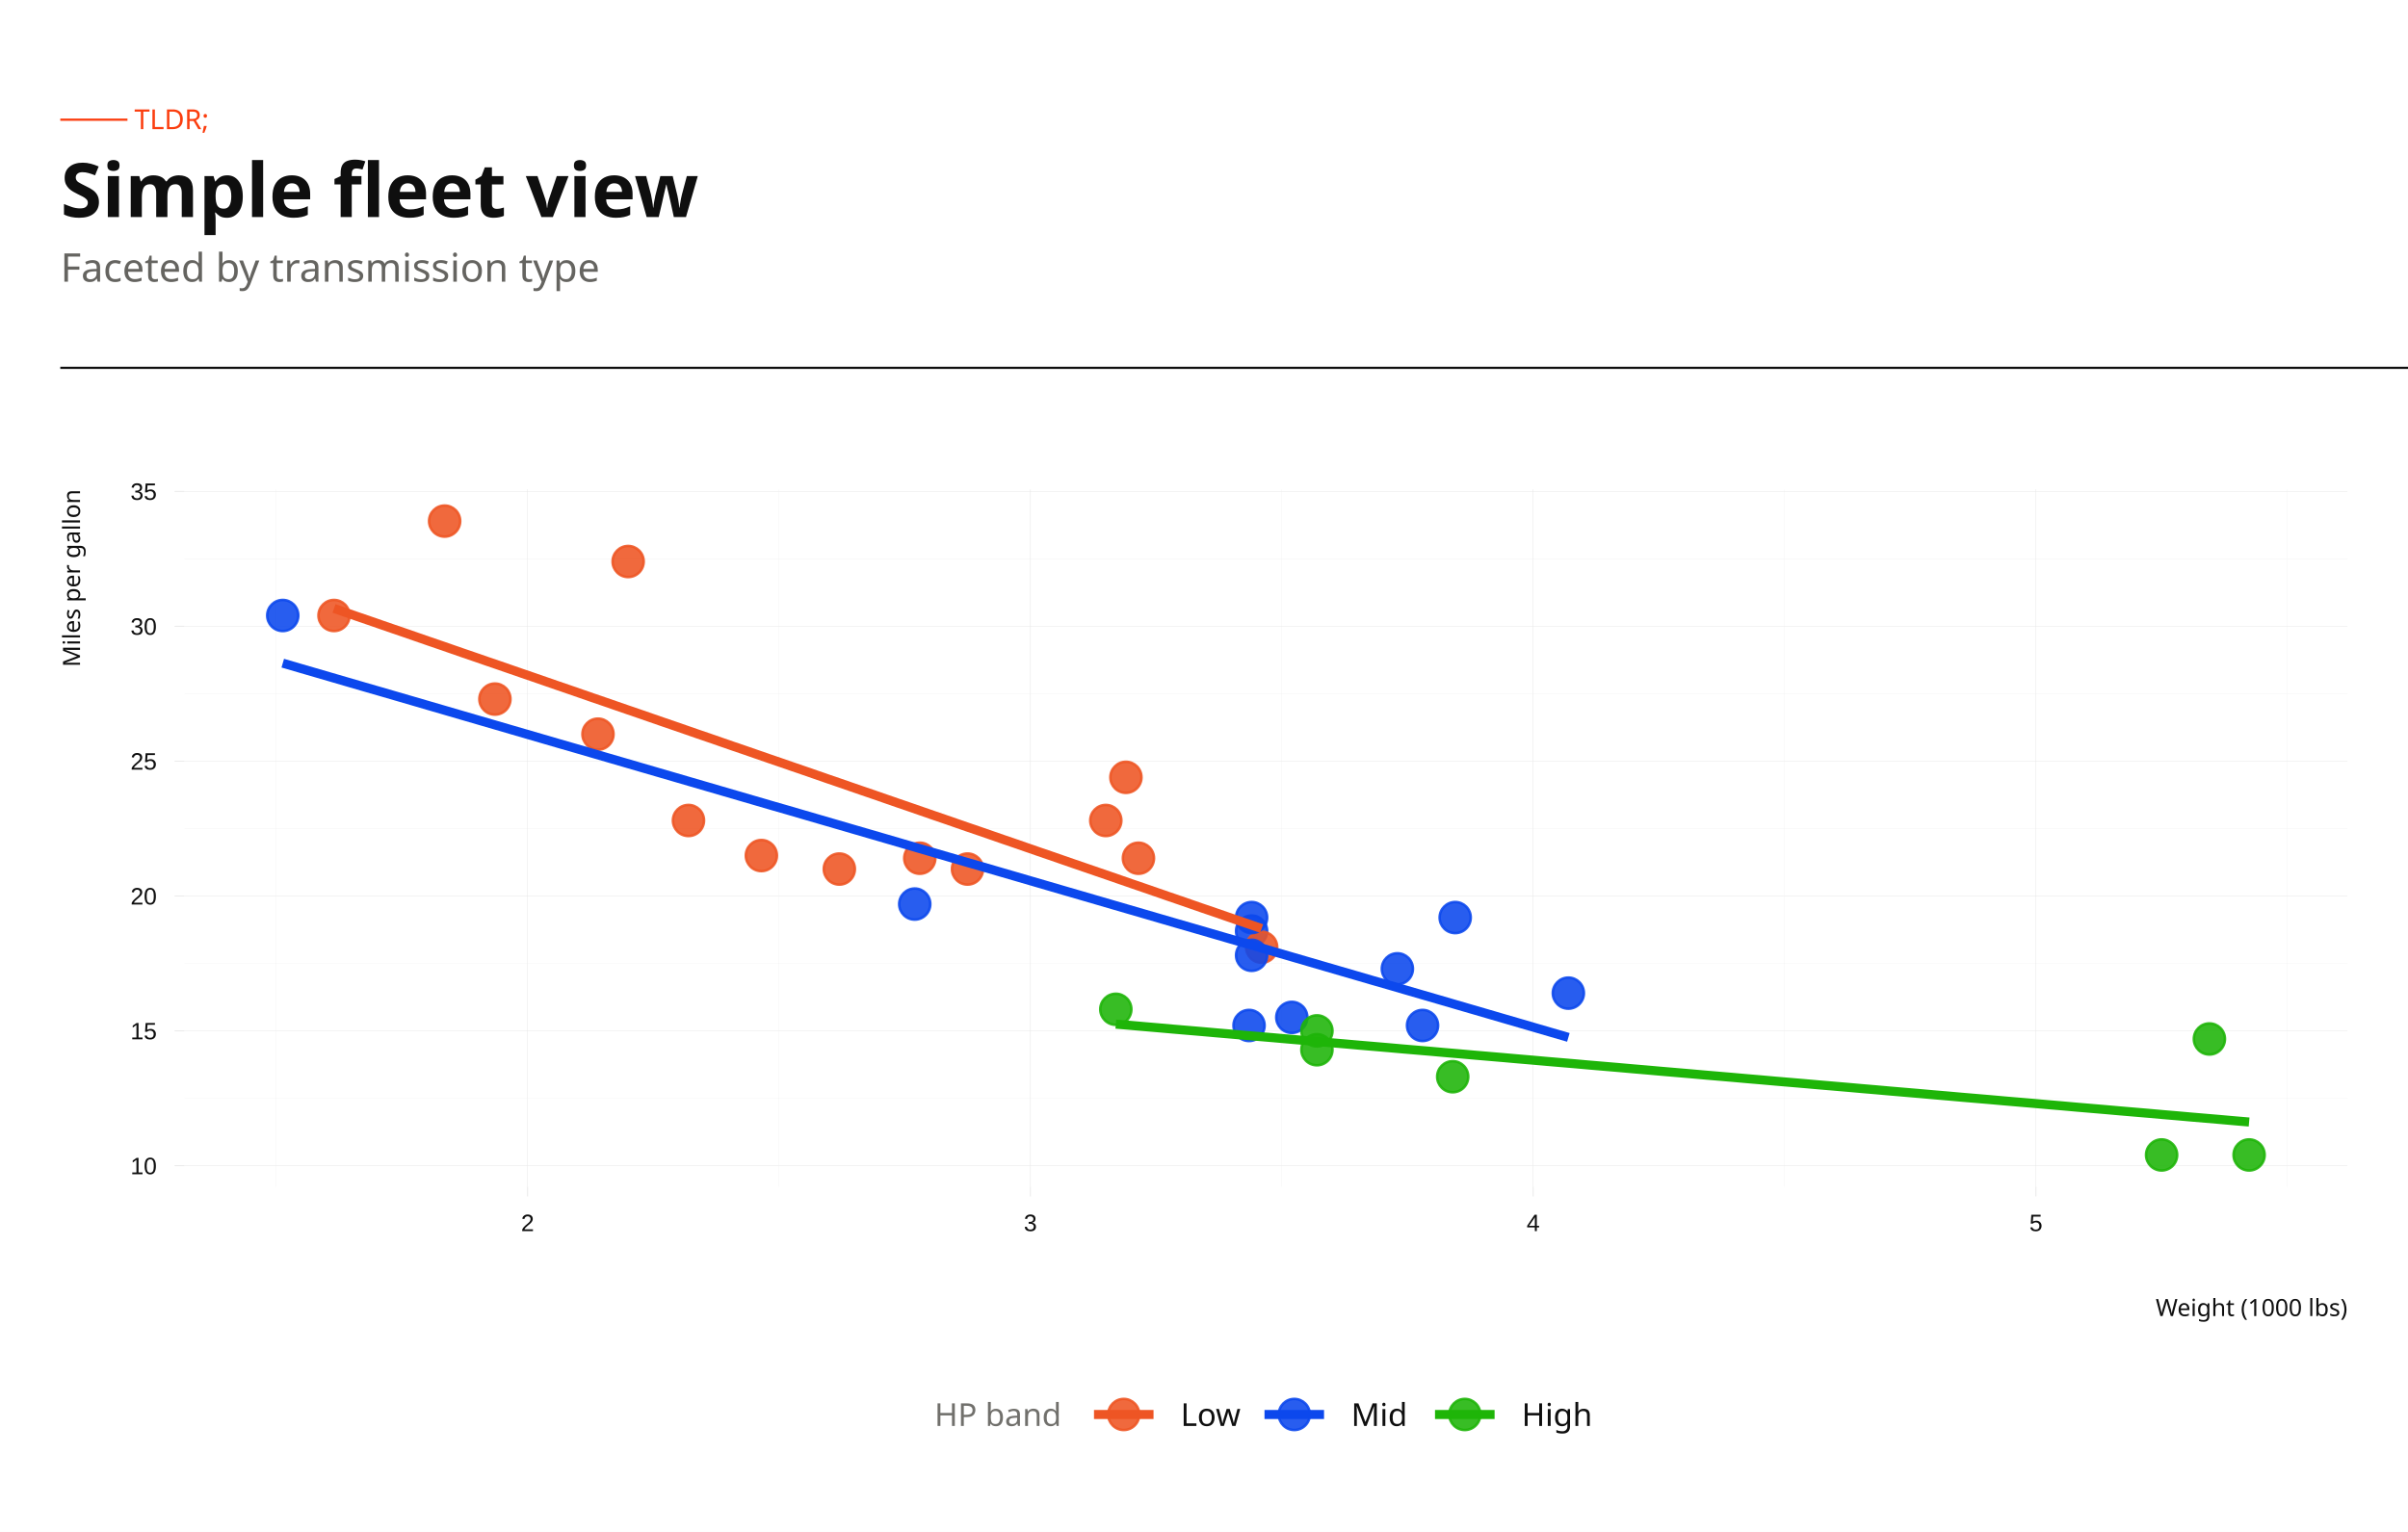
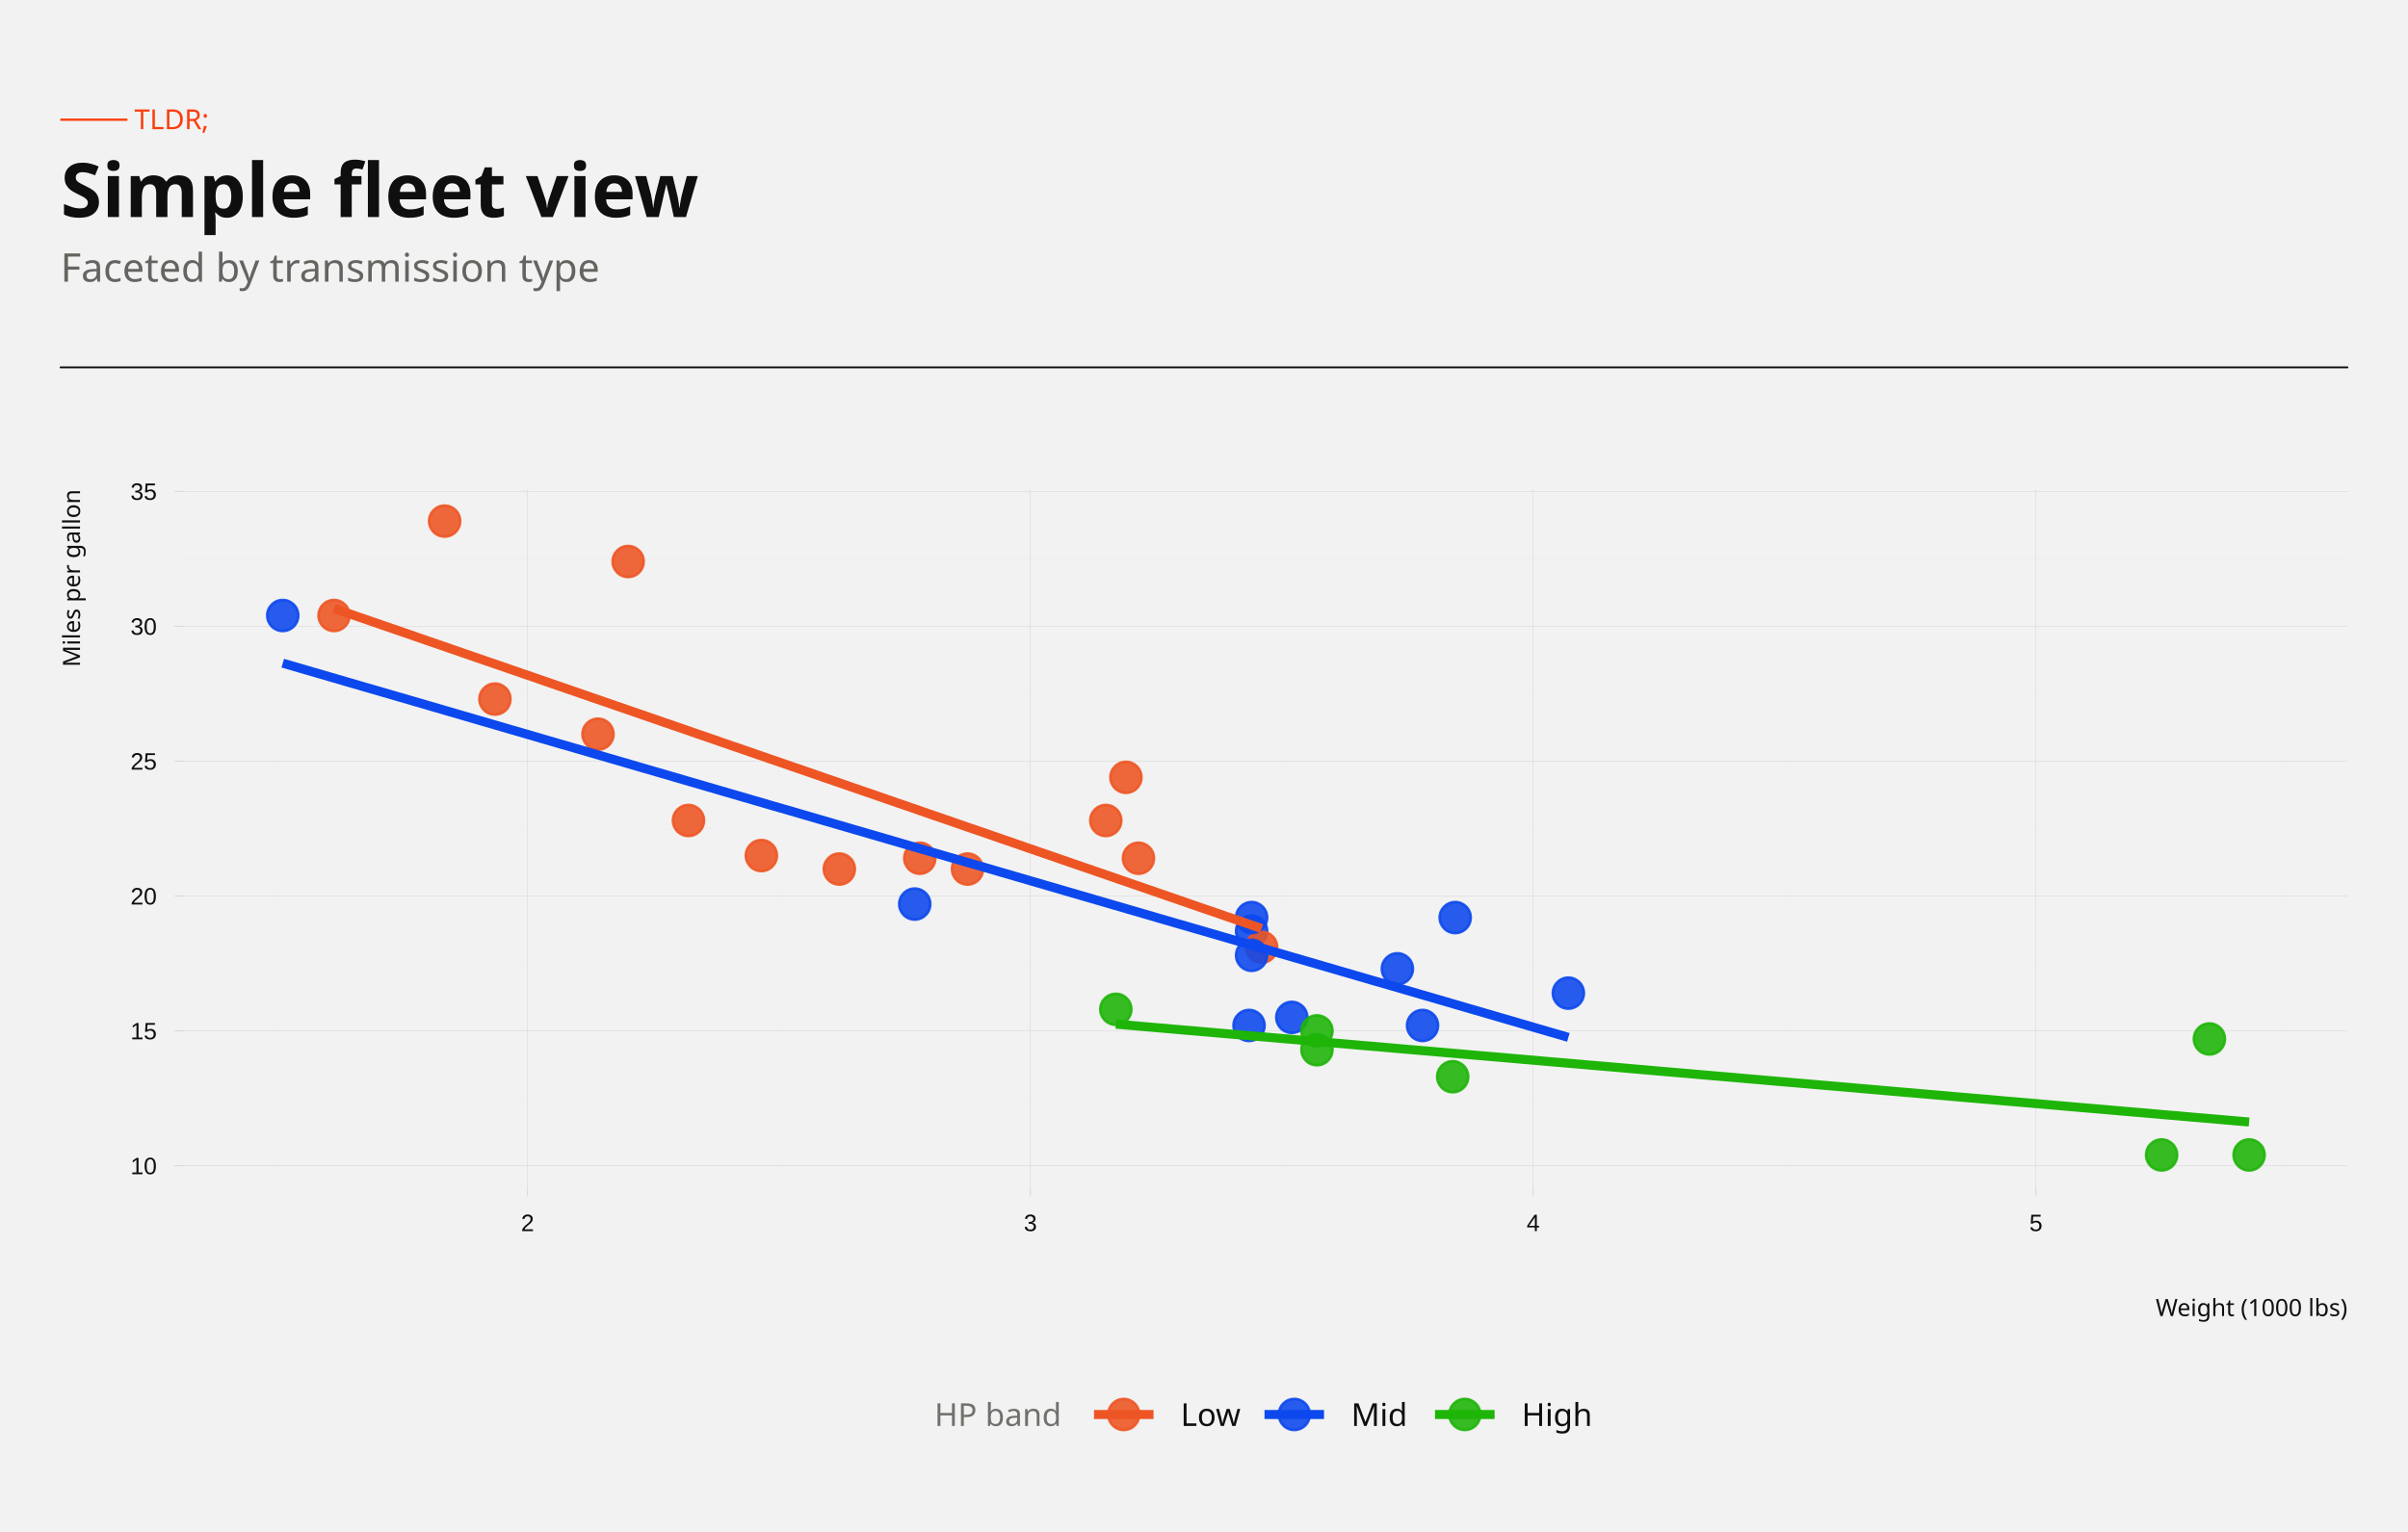
<svg xmlns="http://www.w3.org/2000/svg" width="396.00pt" height="252.00pt" viewBox="0 0 396.00 252.00">
  <g class="svglite">
    <defs>
      <style type="text/css">
    .svglite line, .svglite polyline, .svglite polygon, .svglite path, .svglite rect, .svglite circle {
      fill: none;
      stroke: #000000;
      stroke-linecap: round;
      stroke-linejoin: round;
      stroke-miterlimit: 10.00;
    }
    .svglite text {
      white-space: pre;
    }
    .svglite g.glyphgroup path {
      fill: inherit;
      stroke: none;
    }
  </style>
    </defs>
    <rect width="100%" height="100%" style="stroke: none; fill: none;" />
    <defs>
      <clipPath id="cpMC4wMHwzOTYuMDB8MC4wMHwyNTIuMDA=">
        <rect x="0.00" y="0.00" width="396.00" height="252.00" />
      </clipPath>
    </defs>
    <g clip-path="url(#cpMC4wMHwzOTYuMDB8MC4wMHwyNTIuMDA=)">
-       <rect x="0.00" y="0.00" width="396.00" height="252.00" style="stroke-width: 0.63; stroke: none; fill: #FFFFFF;" />
+       <rect x="0.00" y="0.00" width="396.00" height="252.00" style="stroke-width: 0.63; stroke: none; fill: #F2F2F2;" />
    </g>
    <defs>
      <clipPath id="cpMzAuMzN8Mzg2LjA0fDgwLjUwfDE5NS4yMA==">
        <rect x="30.33" y="80.50" width="355.71" height="114.70" />
      </clipPath>
    </defs>
    <g clip-path="url(#cpMzAuMzN8Mzg2LjA0fDgwLjUwfDE5NS4yMA==)">
-       <rect x="30.33" y="80.50" width="355.71" height="114.70" style="stroke-width: 0.63; stroke: none; fill: #FFFFFF;" />
-       <polyline points="30.33,180.67 386.04,180.67 " style="stroke-width: 0.043; stroke: #EEEEEE; stroke-linecap: butt;" />
-       <polyline points="30.33,158.48 386.04,158.48 " style="stroke-width: 0.043; stroke: #EEEEEE; stroke-linecap: butt;" />
-       <polyline points="30.33,136.30 386.04,136.30 " style="stroke-width: 0.043; stroke: #EEEEEE; stroke-linecap: butt;" />
-       <polyline points="30.33,114.11 386.04,114.11 " style="stroke-width: 0.043; stroke: #EEEEEE; stroke-linecap: butt;" />
-       <polyline points="30.33,91.93 386.04,91.93 " style="stroke-width: 0.043; stroke: #EEEEEE; stroke-linecap: butt;" />
-       <polyline points="45.42,195.20 45.42,80.50 " style="stroke-width: 0.043; stroke: #EEEEEE; stroke-linecap: butt;" />
-       <polyline points="128.10,195.20 128.10,80.50 " style="stroke-width: 0.043; stroke: #EEEEEE; stroke-linecap: butt;" />
-       <polyline points="210.79,195.20 210.79,80.50 " style="stroke-width: 0.043; stroke: #EEEEEE; stroke-linecap: butt;" />
-       <polyline points="293.47,195.20 293.47,80.50 " style="stroke-width: 0.043; stroke: #EEEEEE; stroke-linecap: butt;" />
-       <polyline points="376.15,195.20 376.15,80.50 " style="stroke-width: 0.043; stroke: #EEEEEE; stroke-linecap: butt;" />
-       <polyline points="30.33,191.76 386.04,191.76 " style="stroke-width: 0.085; stroke: #E8E8E8; stroke-linecap: butt;" />
-       <polyline points="30.33,169.58 386.04,169.58 " style="stroke-width: 0.085; stroke: #E8E8E8; stroke-linecap: butt;" />
-       <polyline points="30.33,147.39 386.04,147.39 " style="stroke-width: 0.085; stroke: #E8E8E8; stroke-linecap: butt;" />
-       <polyline points="30.33,125.21 386.04,125.21 " style="stroke-width: 0.085; stroke: #E8E8E8; stroke-linecap: butt;" />
-       <polyline points="30.33,103.02 386.04,103.02 " style="stroke-width: 0.085; stroke: #E8E8E8; stroke-linecap: butt;" />
-       <polyline points="30.33,80.84 386.04,80.84 " style="stroke-width: 0.085; stroke: #E8E8E8; stroke-linecap: butt;" />
-       <polyline points="86.76,195.20 86.76,80.50 " style="stroke-width: 0.085; stroke: #E8E8E8; stroke-linecap: butt;" />
-       <polyline points="169.45,195.20 169.45,80.50 " style="stroke-width: 0.085; stroke: #E8E8E8; stroke-linecap: butt;" />
-       <polyline points="252.13,195.20 252.13,80.50 " style="stroke-width: 0.085; stroke: #E8E8E8; stroke-linecap: butt;" />
-       <polyline points="334.81,195.20 334.81,80.50 " style="stroke-width: 0.085; stroke: #E8E8E8; stroke-linecap: butt;" />
+       <rect x="30.33" y="80.50" width="355.71" height="114.70" style="stroke-width: 0.63; stroke: none; fill: #F2F2F2;" />
+       <polyline points="30.33,180.67 386.04,180.67 " style="stroke-width: 0.043; stroke: #EAEAEA; stroke-linecap: butt;" />
+       <polyline points="30.33,158.48 386.04,158.48 " style="stroke-width: 0.043; stroke: #EAEAEA; stroke-linecap: butt;" />
+       <polyline points="30.33,136.30 386.04,136.30 " style="stroke-width: 0.043; stroke: #EAEAEA; stroke-linecap: butt;" />
+       <polyline points="30.33,114.11 386.04,114.11 " style="stroke-width: 0.043; stroke: #EAEAEA; stroke-linecap: butt;" />
+       <polyline points="30.33,91.93 386.04,91.93 " style="stroke-width: 0.043; stroke: #EAEAEA; stroke-linecap: butt;" />
+       <polyline points="45.42,195.20 45.42,80.50 " style="stroke-width: 0.043; stroke: #EAEAEA; stroke-linecap: butt;" />
+       <polyline points="128.10,195.20 128.10,80.50 " style="stroke-width: 0.043; stroke: #EAEAEA; stroke-linecap: butt;" />
+       <polyline points="210.79,195.20 210.79,80.50 " style="stroke-width: 0.043; stroke: #EAEAEA; stroke-linecap: butt;" />
+       <polyline points="293.47,195.20 293.47,80.50 " style="stroke-width: 0.043; stroke: #EAEAEA; stroke-linecap: butt;" />
+       <polyline points="376.15,195.20 376.15,80.50 " style="stroke-width: 0.043; stroke: #EAEAEA; stroke-linecap: butt;" />
+       <polyline points="30.33,191.76 386.04,191.76 " style="stroke-width: 0.085; stroke: #D6D6D6; stroke-linecap: butt;" />
+       <polyline points="30.33,169.58 386.04,169.58 " style="stroke-width: 0.085; stroke: #D6D6D6; stroke-linecap: butt;" />
+       <polyline points="30.33,147.39 386.04,147.39 " style="stroke-width: 0.085; stroke: #D6D6D6; stroke-linecap: butt;" />
+       <polyline points="30.33,125.21 386.04,125.21 " style="stroke-width: 0.085; stroke: #D6D6D6; stroke-linecap: butt;" />
+       <polyline points="30.33,103.02 386.04,103.02 " style="stroke-width: 0.085; stroke: #D6D6D6; stroke-linecap: butt;" />
+       <polyline points="30.33,80.84 386.04,80.84 " style="stroke-width: 0.085; stroke: #D6D6D6; stroke-linecap: butt;" />
+       <polyline points="86.76,195.20 86.76,80.50 " style="stroke-width: 0.085; stroke: #D6D6D6; stroke-linecap: butt;" />
+       <polyline points="169.45,195.20 169.45,80.50 " style="stroke-width: 0.085; stroke: #D6D6D6; stroke-linecap: butt;" />
+       <polyline points="252.13,195.20 252.13,80.50 " style="stroke-width: 0.085; stroke: #D6D6D6; stroke-linecap: butt;" />
+       <polyline points="334.81,195.20 334.81,80.50 " style="stroke-width: 0.085; stroke: #D6D6D6; stroke-linecap: butt;" />
      <circle cx="138.03" cy="142.96" r="2.56" style="stroke-width: 0.42; stroke: #EE5524; stroke-opacity: 0.88; fill: #EE5524; fill-opacity: 0.88;" />
      <circle cx="159.11" cy="142.96" r="2.56" style="stroke-width: 0.42; stroke: #EE5524; stroke-opacity: 0.88; fill: #EE5524; fill-opacity: 0.88;" />
      <circle cx="113.22" cy="134.97" r="2.56" style="stroke-width: 0.42; stroke: #EE5524; stroke-opacity: 0.88; fill: #EE5524; fill-opacity: 0.88;" />
      <circle cx="187.22" cy="141.18" r="2.56" style="stroke-width: 0.42; stroke: #EE5524; stroke-opacity: 0.88; fill: #EE5524; fill-opacity: 0.88;" />
      <circle cx="205.83" cy="153.16" r="2.56" style="stroke-width: 0.42; stroke: #0C48ED; stroke-opacity: 0.88; fill: #0C48ED; fill-opacity: 0.88;" />
      <circle cx="207.48" cy="155.82" r="2.56" style="stroke-width: 0.42; stroke: #EE5524; stroke-opacity: 0.88; fill: #EE5524; fill-opacity: 0.88;" />
      <circle cx="216.57" cy="172.68" r="2.56" style="stroke-width: 0.42; stroke: #1EB508; stroke-opacity: 0.88; fill: #1EB508; fill-opacity: 0.88;" />
      <circle cx="185.16" cy="127.87" r="2.56" style="stroke-width: 0.42; stroke: #EE5524; stroke-opacity: 0.88; fill: #EE5524; fill-opacity: 0.88;" />
      <circle cx="181.85" cy="134.97" r="2.56" style="stroke-width: 0.42; stroke: #EE5524; stroke-opacity: 0.88; fill: #EE5524; fill-opacity: 0.88;" />
      <circle cx="205.83" cy="150.94" r="2.56" style="stroke-width: 0.42; stroke: #0C48ED; stroke-opacity: 0.88; fill: #0C48ED; fill-opacity: 0.88;" />
      <circle cx="205.83" cy="157.15" r="2.56" style="stroke-width: 0.42; stroke: #0C48ED; stroke-opacity: 0.88; fill: #0C48ED; fill-opacity: 0.88;" />
      <circle cx="257.92" cy="163.37" r="2.56" style="stroke-width: 0.42; stroke: #0C48ED; stroke-opacity: 0.88; fill: #0C48ED; fill-opacity: 0.88;" />
      <circle cx="229.80" cy="159.37" r="2.56" style="stroke-width: 0.42; stroke: #0C48ED; stroke-opacity: 0.88; fill: #0C48ED; fill-opacity: 0.88;" />
      <circle cx="233.94" cy="168.69" r="2.56" style="stroke-width: 0.42; stroke: #0C48ED; stroke-opacity: 0.88; fill: #0C48ED; fill-opacity: 0.88;" />
      <circle cx="355.48" cy="189.99" r="2.56" style="stroke-width: 0.42; stroke: #1EB508; stroke-opacity: 0.88; fill: #1EB508; fill-opacity: 0.88;" />
      <circle cx="369.87" cy="189.99" r="2.56" style="stroke-width: 0.42; stroke: #1EB508; stroke-opacity: 0.88; fill: #1EB508; fill-opacity: 0.88;" />
      <circle cx="363.34" cy="170.91" r="2.56" style="stroke-width: 0.42; stroke: #1EB508; stroke-opacity: 0.88; fill: #1EB508; fill-opacity: 0.88;" />
      <circle cx="103.30" cy="92.37" r="2.56" style="stroke-width: 0.42; stroke: #EE5524; stroke-opacity: 0.88; fill: #EE5524; fill-opacity: 0.88;" />
      <circle cx="54.93" cy="101.25" r="2.56" style="stroke-width: 0.42; stroke: #EE5524; stroke-opacity: 0.88; fill: #EE5524; fill-opacity: 0.88;" />
      <circle cx="73.12" cy="85.72" r="2.56" style="stroke-width: 0.42; stroke: #EE5524; stroke-opacity: 0.88; fill: #EE5524; fill-opacity: 0.88;" />
      <circle cx="125.21" cy="140.74" r="2.56" style="stroke-width: 0.42; stroke: #EE5524; stroke-opacity: 0.88; fill: #EE5524; fill-opacity: 0.88;" />
      <circle cx="212.44" cy="167.36" r="2.56" style="stroke-width: 0.42; stroke: #0C48ED; stroke-opacity: 0.88; fill: #0C48ED; fill-opacity: 0.88;" />
      <circle cx="205.41" cy="168.69" r="2.56" style="stroke-width: 0.42; stroke: #0C48ED; stroke-opacity: 0.88; fill: #0C48ED; fill-opacity: 0.88;" />
      <circle cx="238.90" cy="177.12" r="2.56" style="stroke-width: 0.42; stroke: #1EB508; stroke-opacity: 0.88; fill: #1EB508; fill-opacity: 0.88;" />
      <circle cx="239.31" cy="150.94" r="2.56" style="stroke-width: 0.42; stroke: #0C48ED; stroke-opacity: 0.88; fill: #0C48ED; fill-opacity: 0.88;" />
      <circle cx="81.39" cy="115.00" r="2.56" style="stroke-width: 0.42; stroke: #EE5524; stroke-opacity: 0.88; fill: #EE5524; fill-opacity: 0.88;" />
      <circle cx="98.34" cy="120.77" r="2.56" style="stroke-width: 0.42; stroke: #EE5524; stroke-opacity: 0.88; fill: #EE5524; fill-opacity: 0.88;" />
      <circle cx="46.50" cy="101.25" r="2.56" style="stroke-width: 0.42; stroke: #0C48ED; stroke-opacity: 0.88; fill: #0C48ED; fill-opacity: 0.88;" />
      <circle cx="183.50" cy="166.03" r="2.56" style="stroke-width: 0.42; stroke: #1EB508; stroke-opacity: 0.88; fill: #1EB508; fill-opacity: 0.88;" />
      <circle cx="150.43" cy="148.72" r="2.56" style="stroke-width: 0.42; stroke: #0C48ED; stroke-opacity: 0.88; fill: #0C48ED; fill-opacity: 0.88;" />
      <circle cx="216.57" cy="169.58" r="2.56" style="stroke-width: 0.42; stroke: #1EB508; stroke-opacity: 0.88; fill: #1EB508; fill-opacity: 0.88;" />
      <circle cx="151.26" cy="141.18" r="2.56" style="stroke-width: 0.42; stroke: #EE5524; stroke-opacity: 0.88; fill: #EE5524; fill-opacity: 0.88;" />
      <polyline points="54.93,100.09 56.86,100.76 58.79,101.43 60.72,102.09 62.65,102.76 64.59,103.43 66.52,104.09 68.45,104.76 70.38,105.43 72.31,106.09 74.24,106.76 76.17,107.43 78.10,108.09 80.03,108.76 81.96,109.42 83.90,110.09 85.83,110.76 87.76,111.42 89.69,112.09 91.62,112.76 93.55,113.42 95.48,114.09 97.41,114.76 99.34,115.42 101.27,116.09 103.21,116.76 105.14,117.42 107.07,118.09 109.00,118.76 110.93,119.42 112.86,120.09 114.79,120.76 116.72,121.42 118.65,122.09 120.58,122.76 122.52,123.42 124.45,124.09 126.38,124.76 128.31,125.42 130.24,126.09 132.17,126.75 134.10,127.42 136.03,128.09 137.96,128.75 139.89,129.42 141.83,130.09 143.76,130.75 145.69,131.42 147.62,132.09 149.55,132.75 151.48,133.42 153.41,134.09 155.34,134.75 157.27,135.42 159.20,136.09 161.14,136.75 163.07,137.42 165.00,138.09 166.93,138.75 168.86,139.42 170.79,140.09 172.72,140.75 174.65,141.42 176.58,142.09 178.51,142.75 180.45,143.42 182.38,144.08 184.31,144.75 186.24,145.42 188.17,146.08 190.10,146.75 192.03,147.42 193.96,148.08 195.89,148.75 197.82,149.42 199.76,150.08 201.69,150.75 203.62,151.42 205.55,152.08 207.48,152.75 " style="stroke-width: 1.49; stroke: #EE5524; stroke-linecap: butt;" />
      <polyline points="46.50,109.09 49.17,109.87 51.85,110.65 54.53,111.43 57.20,112.21 59.88,112.99 62.55,113.76 65.23,114.54 67.91,115.32 70.58,116.10 73.26,116.88 75.93,117.66 78.61,118.44 81.29,119.22 83.96,120.00 86.64,120.78 89.32,121.56 91.99,122.34 94.67,123.11 97.34,123.89 100.02,124.67 102.70,125.45 105.37,126.23 108.05,127.01 110.73,127.79 113.40,128.57 116.08,129.35 118.75,130.13 121.43,130.91 124.11,131.69 126.78,132.47 129.46,133.24 132.13,134.02 134.81,134.80 137.49,135.58 140.16,136.36 142.84,137.14 145.52,137.92 148.19,138.70 150.87,139.48 153.54,140.26 156.22,141.04 158.90,141.82 161.57,142.59 164.25,143.37 166.93,144.15 169.60,144.93 172.28,145.71 174.95,146.49 177.63,147.27 180.31,148.05 182.98,148.83 185.66,149.61 188.34,150.39 191.01,151.17 193.69,151.95 196.36,152.72 199.04,153.50 201.72,154.28 204.39,155.06 207.07,155.84 209.74,156.62 212.42,157.40 215.10,158.18 217.77,158.96 220.45,159.74 223.13,160.52 225.80,161.30 228.48,162.07 231.15,162.85 233.83,163.63 236.51,164.41 239.18,165.19 241.86,165.97 244.54,166.75 247.21,167.53 249.89,168.31 252.56,169.09 255.24,169.87 257.92,170.65 " style="stroke-width: 1.49; stroke: #0C48ED; stroke-linecap: butt;" />
      <polyline points="183.50,168.47 185.86,168.67 188.22,168.88 190.58,169.08 192.94,169.29 195.30,169.49 197.66,169.69 200.02,169.90 202.37,170.10 204.73,170.31 207.09,170.51 209.45,170.71 211.81,170.92 214.17,171.12 216.53,171.32 218.89,171.53 221.25,171.73 223.61,171.94 225.97,172.14 228.32,172.34 230.68,172.55 233.04,172.75 235.40,172.95 237.76,173.16 240.12,173.36 242.48,173.57 244.84,173.77 247.20,173.97 249.56,174.18 251.91,174.38 254.27,174.59 256.63,174.79 258.99,174.99 261.35,175.20 263.71,175.40 266.07,175.60 268.43,175.81 270.79,176.01 273.15,176.22 275.51,176.42 277.86,176.62 280.22,176.83 282.58,177.03 284.94,177.23 287.30,177.44 289.66,177.64 292.02,177.85 294.38,178.05 296.74,178.25 299.10,178.46 301.46,178.66 303.81,178.86 306.17,179.07 308.53,179.27 310.89,179.48 313.25,179.68 315.61,179.88 317.97,180.09 320.33,180.29 322.69,180.50 325.05,180.70 327.41,180.90 329.76,181.11 332.12,181.31 334.48,181.51 336.84,181.72 339.20,181.92 341.56,182.13 343.92,182.33 346.28,182.53 348.64,182.74 351.00,182.94 353.36,183.14 355.71,183.35 358.07,183.55 360.43,183.76 362.79,183.96 365.15,184.16 367.51,184.37 369.87,184.57 " style="stroke-width: 1.49; stroke: #1EB508; stroke-linecap: butt;" />
    </g>
    <g clip-path="url(#cpMC4wMHwzOTYuMDB8MC4wMHwyNTIuMDA=)">
      <text x="25.79" y="193.16" text-anchor="end" style="font-size: 3.90px;fill: #0F0F0F; font-family: &quot;Arial&quot;;" textLength="4.31px" lengthAdjust="spacingAndGlyphs">10</text>
      <text x="25.79" y="170.97" text-anchor="end" style="font-size: 3.90px;fill: #0F0F0F; font-family: &quot;Arial&quot;;" textLength="4.31px" lengthAdjust="spacingAndGlyphs">15</text>
      <text x="25.79" y="148.79" text-anchor="end" style="font-size: 3.90px;fill: #0F0F0F; font-family: &quot;Arial&quot;;" textLength="4.31px" lengthAdjust="spacingAndGlyphs">20</text>
      <text x="25.79" y="126.60" text-anchor="end" style="font-size: 3.90px;fill: #0F0F0F; font-family: &quot;Arial&quot;;" textLength="4.31px" lengthAdjust="spacingAndGlyphs">25</text>
      <text x="25.79" y="104.42" text-anchor="end" style="font-size: 3.90px;fill: #0F0F0F; font-family: &quot;Arial&quot;;" textLength="4.31px" lengthAdjust="spacingAndGlyphs">30</text>
      <text x="25.79" y="82.23" text-anchor="end" style="font-size: 3.90px;fill: #0F0F0F; font-family: &quot;Arial&quot;;" textLength="4.31px" lengthAdjust="spacingAndGlyphs">35</text>
-       <polyline points="28.71,191.76 30.33,191.76 " style="stroke-width: 0.15; stroke: #E8E8E8; stroke-linecap: butt;" />
-       <polyline points="28.71,169.58 30.33,169.58 " style="stroke-width: 0.15; stroke: #E8E8E8; stroke-linecap: butt;" />
-       <polyline points="28.71,147.39 30.33,147.39 " style="stroke-width: 0.15; stroke: #E8E8E8; stroke-linecap: butt;" />
-       <polyline points="28.71,125.21 30.33,125.21 " style="stroke-width: 0.15; stroke: #E8E8E8; stroke-linecap: butt;" />
-       <polyline points="28.71,103.02 30.33,103.02 " style="stroke-width: 0.15; stroke: #E8E8E8; stroke-linecap: butt;" />
-       <polyline points="28.71,80.84 30.33,80.84 " style="stroke-width: 0.15; stroke: #E8E8E8; stroke-linecap: butt;" />
-       <polyline points="86.76,196.82 86.76,195.20 " style="stroke-width: 0.15; stroke: #E8E8E8; stroke-linecap: butt;" />
-       <polyline points="169.45,196.82 169.45,195.20 " style="stroke-width: 0.15; stroke: #E8E8E8; stroke-linecap: butt;" />
-       <polyline points="252.13,196.82 252.13,195.20 " style="stroke-width: 0.15; stroke: #E8E8E8; stroke-linecap: butt;" />
-       <polyline points="334.81,196.82 334.81,195.20 " style="stroke-width: 0.15; stroke: #E8E8E8; stroke-linecap: butt;" />
+       <polyline points="28.71,191.76 30.33,191.76 " style="stroke-width: 0.15; stroke: #D6D6D6; stroke-linecap: butt;" />
+       <polyline points="28.71,169.58 30.33,169.58 " style="stroke-width: 0.15; stroke: #D6D6D6; stroke-linecap: butt;" />
+       <polyline points="28.71,147.39 30.33,147.39 " style="stroke-width: 0.15; stroke: #D6D6D6; stroke-linecap: butt;" />
+       <polyline points="28.71,125.21 30.33,125.21 " style="stroke-width: 0.15; stroke: #D6D6D6; stroke-linecap: butt;" />
+       <polyline points="28.71,103.02 30.33,103.02 " style="stroke-width: 0.15; stroke: #D6D6D6; stroke-linecap: butt;" />
+       <polyline points="28.71,80.84 30.33,80.84 " style="stroke-width: 0.15; stroke: #D6D6D6; stroke-linecap: butt;" />
+       <polyline points="86.76,196.82 86.76,195.20 " style="stroke-width: 0.15; stroke: #D6D6D6; stroke-linecap: butt;" />
+       <polyline points="169.45,196.82 169.45,195.20 " style="stroke-width: 0.15; stroke: #D6D6D6; stroke-linecap: butt;" />
+       <polyline points="252.13,196.82 252.13,195.20 " style="stroke-width: 0.15; stroke: #D6D6D6; stroke-linecap: butt;" />
+       <polyline points="334.81,196.82 334.81,195.20 " style="stroke-width: 0.15; stroke: #D6D6D6; stroke-linecap: butt;" />
      <text x="86.76" y="202.52" text-anchor="middle" style="font-size: 3.90px;fill: #0F0F0F; font-family: &quot;Arial&quot;;" textLength="2.16px" lengthAdjust="spacingAndGlyphs">2</text>
      <text x="169.45" y="202.52" text-anchor="middle" style="font-size: 3.90px;fill: #0F0F0F; font-family: &quot;Arial&quot;;" textLength="2.16px" lengthAdjust="spacingAndGlyphs">3</text>
      <text x="252.13" y="202.52" text-anchor="middle" style="font-size: 3.90px;fill: #0F0F0F; font-family: &quot;Arial&quot;;" textLength="2.16px" lengthAdjust="spacingAndGlyphs">4</text>
      <text x="334.81" y="202.52" text-anchor="middle" style="font-size: 3.90px;fill: #0F0F0F; font-family: &quot;Arial&quot;;" textLength="2.16px" lengthAdjust="spacingAndGlyphs">5</text>
      <text x="386.04" y="216.49" text-anchor="end" style="font-size: 3.90px; font-weight: 100;fill: #0F0F0F; font-family: &quot;JetBrains Mono&quot;;" textLength="39.58px" lengthAdjust="spacingAndGlyphs">Weight (1000 lbs)</text>
      <text transform="translate(13.16,80.50) rotate(-90)" text-anchor="end" style="font-size: 3.90px; font-weight: 100;fill: #0F0F0F; font-family: &quot;JetBrains Mono&quot;;" textLength="37.25px" lengthAdjust="spacingAndGlyphs">Miles per gallon</text>
      <rect x="150.44" y="223.32" width="115.48" height="18.72" style="stroke-width: 0.75; stroke: none;" />
-       <rect x="150.44" y="223.32" width="115.48" height="18.72" style="stroke-width: 0.63; stroke: none; fill: #FFFFFF;" />
+       <rect x="150.44" y="223.32" width="115.48" height="18.72" style="stroke-width: 0.63; stroke: none; fill: #F2F2F2;" />
      <text x="153.68" y="234.57" style="font-size: 5.20px;fill: #71706C; font-family: &quot;JetBrains Mono&quot;;" textLength="21.77px" lengthAdjust="spacingAndGlyphs">HP band</text>
-       <rect x="178.68" y="226.56" width="12.24" height="12.24" style="stroke-width: 0.63; stroke: none; fill: #FFFFFF;" />
+       <rect x="178.68" y="226.56" width="12.24" height="12.24" style="stroke-width: 0.63; stroke: none; fill: #F2F2F2;" />
      <circle cx="184.80" cy="232.68" r="2.56" style="stroke-width: 0.42; stroke: #EE5524; stroke-opacity: 0.88; fill: #EE5524; fill-opacity: 0.88;" />
      <line x1="179.91" y1="232.68" x2="189.70" y2="232.68" style="stroke-width: 1.49; stroke: #EE5524; stroke-linecap: butt;" />
-       <rect x="206.73" y="226.56" width="12.24" height="12.24" style="stroke-width: 0.63; stroke: none; fill: #FFFFFF;" />
+       <rect x="206.73" y="226.56" width="12.24" height="12.24" style="stroke-width: 0.63; stroke: none; fill: #F2F2F2;" />
      <circle cx="212.85" cy="232.68" r="2.56" style="stroke-width: 0.42; stroke: #0C48ED; stroke-opacity: 0.88; fill: #0C48ED; fill-opacity: 0.88;" />
      <line x1="207.95" y1="232.68" x2="217.74" y2="232.68" style="stroke-width: 1.49; stroke: #0C48ED; stroke-linecap: butt;" />
-       <rect x="234.77" y="226.56" width="12.24" height="12.24" style="stroke-width: 0.63; stroke: none; fill: #FFFFFF;" />
+       <rect x="234.77" y="226.56" width="12.24" height="12.24" style="stroke-width: 0.63; stroke: none; fill: #F2F2F2;" />
      <circle cx="240.89" cy="232.68" r="2.56" style="stroke-width: 0.42; stroke: #1EB508; stroke-opacity: 0.88; fill: #1EB508; fill-opacity: 0.88;" />
      <line x1="235.99" y1="232.68" x2="245.79" y2="232.68" style="stroke-width: 1.49; stroke: #1EB508; stroke-linecap: butt;" />
      <text x="194.16" y="234.57" style="font-size: 5.20px;fill: #0F0F0F; font-family: &quot;JetBrains Mono&quot;;" textLength="9.33px" lengthAdjust="spacingAndGlyphs">Low</text>
      <text x="222.20" y="234.57" style="font-size: 5.20px;fill: #0F0F0F; font-family: &quot;JetBrains Mono&quot;;" textLength="9.33px" lengthAdjust="spacingAndGlyphs">Mid</text>
      <text x="250.25" y="234.57" style="font-size: 5.20px;fill: #0F0F0F; font-family: &quot;JetBrains Mono&quot;;" textLength="12.44px" lengthAdjust="spacingAndGlyphs">High</text>
      <text x="9.96" y="46.33" style="font-size: 6.50px;fill: #656460; font-family: &quot;Satoshi&quot;;" textLength="82.11px" lengthAdjust="spacingAndGlyphs">Faceted by transmission type</text>
-       <text x="9.96" y="61.97" style="font-size: 4.23px;fill: #0F0F0F; font-family: &quot;JetBrains Mono&quot;;" textLength="1012.50px" lengthAdjust="spacingAndGlyphs">────────────────────────────────────────────────────────────────────────────────────────────────────────────────────────────────────────────────────────────────────────────────────────────────────────────────────────────────────────────────────────────────────────────────────────────────────────────────────────────────────────────────────────────────────────────────────────────────────────────────</text>
+       <polyline points="9.96,60.43 386.04,60.43 " style="stroke-width: 0.30; stroke: #0F0F0F;" />
      <text x="9.96" y="35.70" style="font-size: 12.35px; font-weight: 600;fill: #0F0F0F; font-family: &quot;Archivo&quot;;" textLength="94.80px" lengthAdjust="spacingAndGlyphs">Simple fleet view</text>
      <text x="9.96" y="21.25" style="font-size: 4.55px;fill: #FB3D0E; font-family: &quot;JetBrains Mono&quot;;" textLength="27.34px" lengthAdjust="spacingAndGlyphs">──── TLDR;</text>
    </g>
  </g>
</svg>
